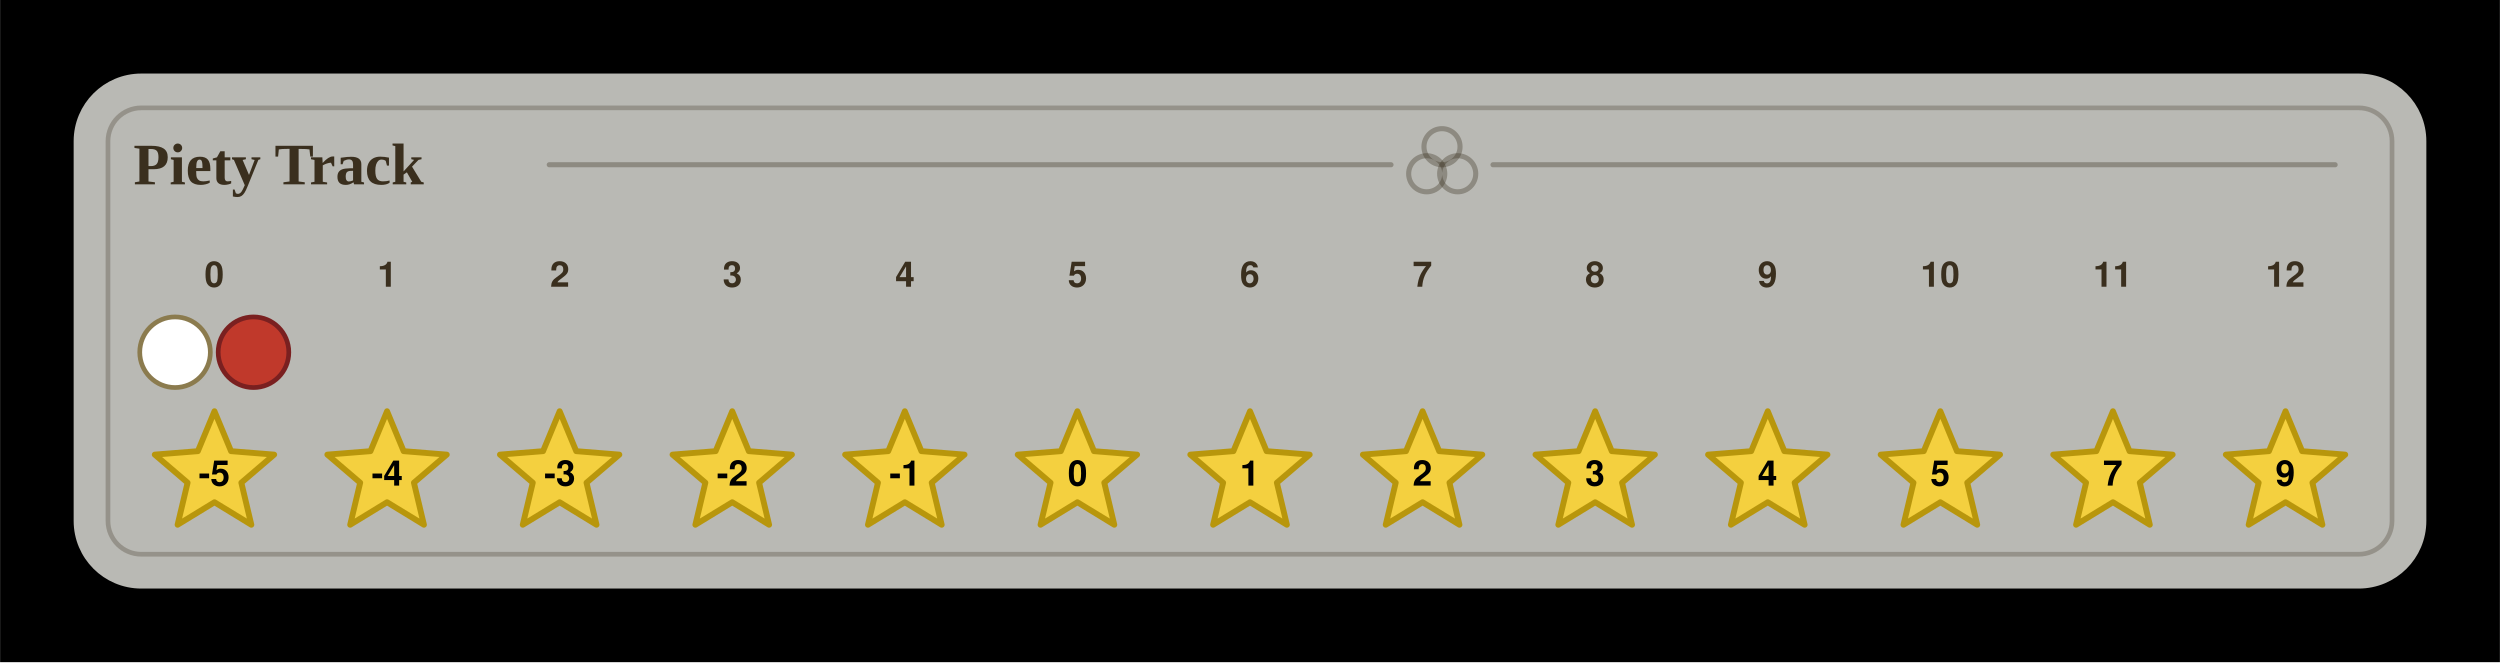
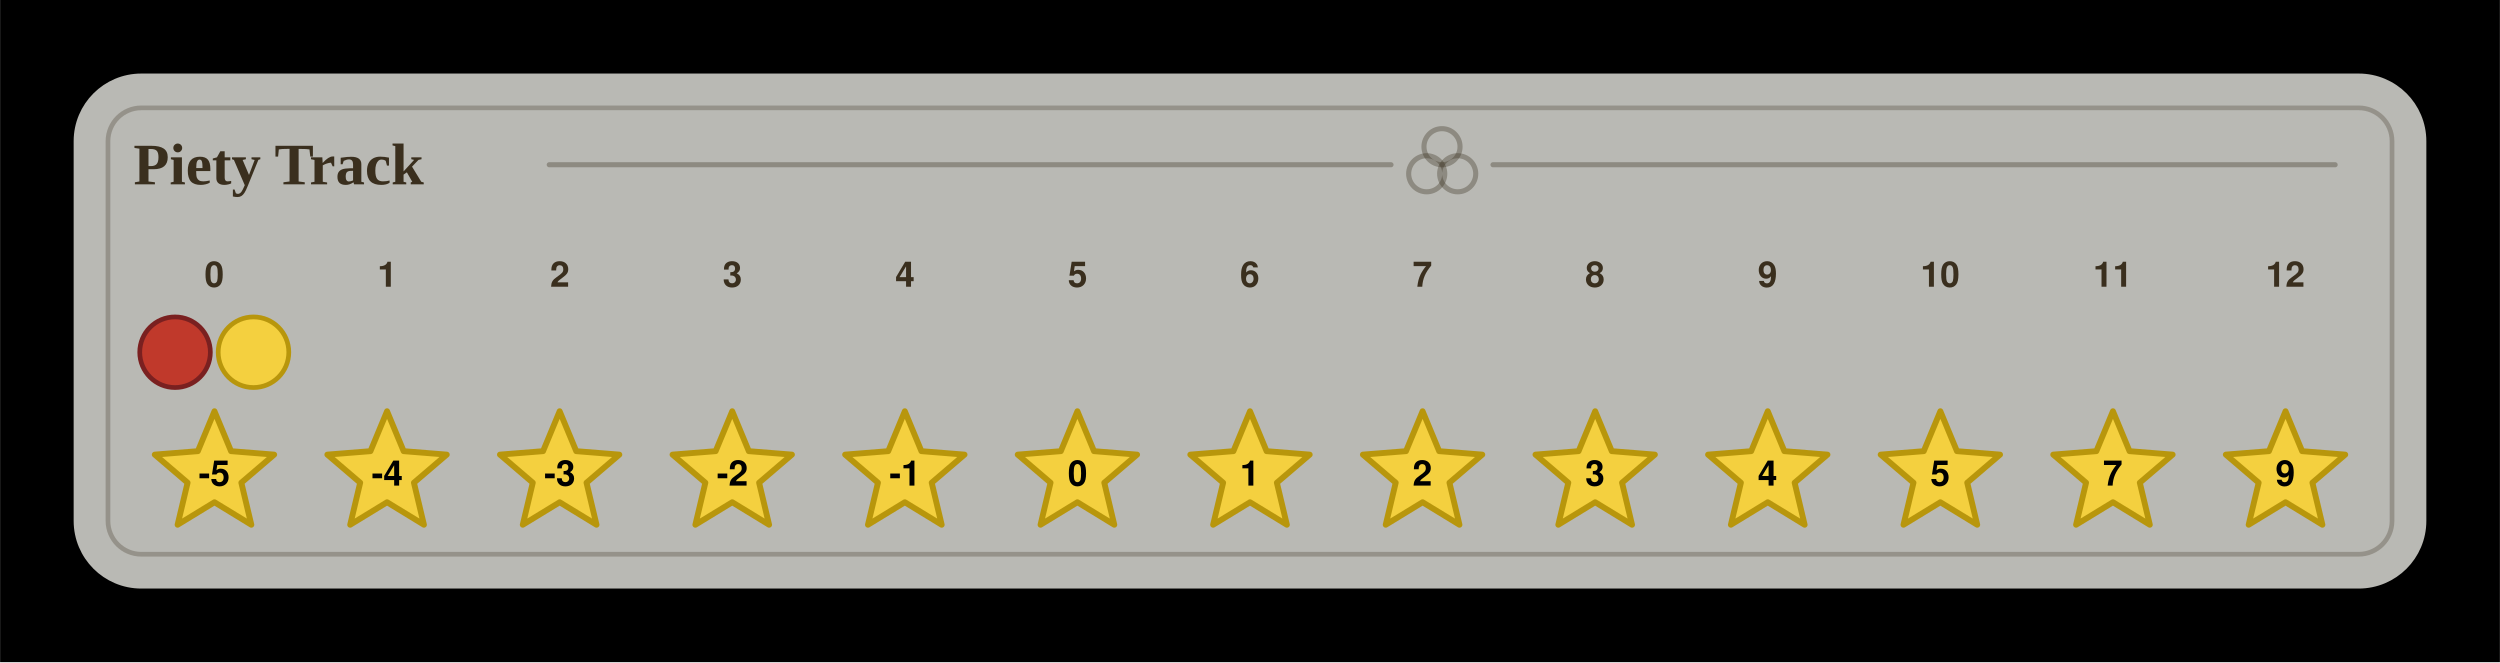
<svg xmlns="http://www.w3.org/2000/svg" viewBox="-20 -20 637.3 168.8" width="1013.8" height="268.5">
  <rect x="-20" y="-20" width="637.3" height="168.8" fill="#000000" />
  <rect x="0" y="0" width="597.3" height="128.8" rx="16" ry="16" fill="#B9B9B4" stroke="#B9B9B4" stroke-width="2.5" />
  <rect x="7.5" y="7.5" width="582.3" height="113.8" rx="8.5" ry="8.5" fill="none" stroke="#3A2F1E" stroke-opacity="0.28" stroke-width="1.2" />
  <text x="14.0" y="27.0" text-anchor="start" font-family="Georgia, 'Times New Roman', serif" font-size="15" font-weight="700" fill="#3A2F1E">Piety Track</text>
  <g fill="none" stroke="#3A2F1E" stroke-opacity="0.34" stroke-width="1.3" stroke-linecap="round">
    <circle cx="347.6" cy="17.4" r="4.6" />
    <circle cx="351.6" cy="24.3" r="4.6" />
    <circle cx="343.7" cy="24.3" r="4.6" />
    <path d="M 120.0,22.0 H 334.6 M 360.6,22.0 H 575.3" />
  </g>
  <text x="34.6" y="53.1" text-anchor="middle" font-family="Helvetica, Arial, sans-serif" font-size="9" font-weight="600" fill="#3A2F1E">0</text>
-   <circle cx="24.6" cy="69.8" r="9" fill="#FFFFFF" stroke="#8B7B4E" stroke-width="1.2" />
-   <circle cx="44.6" cy="69.8" r="9" fill="#C0392B" stroke="#7A2020" stroke-width="1.2" />
+   <circle cx="24.6" cy="69.8" r="9" fill="#C0392B" stroke="#7A2020" stroke-width="1.2" />
+   <circle cx="44.6" cy="69.8" r="9" fill="#F4D03F" stroke="#B8960C" stroke-width="1.2" />
  <path d="M 34.65,84.84 L 38.88,95.02 L 49.87,95.90 L 41.50,103.06 L 44.05,113.78 L 34.65,108.04 L 25.25,113.78 L 27.80,103.06 L 19.43,95.90 L 30.42,95.02 Z" fill="#F4D03F" stroke="#B8960C" stroke-width="1.5" stroke-linejoin="round" />
  <text x="34.6" y="103.8" text-anchor="middle" font-family="Helvetica, Arial, sans-serif" font-size="9" font-weight="600" fill="#000000">-5</text>
  <text x="78.7" y="53.1" text-anchor="middle" font-family="Helvetica, Arial, sans-serif" font-size="9" font-weight="600" fill="#3A2F1E">1</text>
  <path d="M 78.65,84.84 L 82.88,95.02 L 93.87,95.90 L 85.50,103.06 L 88.05,113.78 L 78.65,108.04 L 69.25,113.78 L 71.80,103.06 L 63.43,95.90 L 74.42,95.02 Z" fill="#F4D03F" stroke="#B8960C" stroke-width="1.5" stroke-linejoin="round" />
  <text x="78.7" y="103.8" text-anchor="middle" font-family="Helvetica, Arial, sans-serif" font-size="9" font-weight="600" fill="#000000">-4</text>
  <text x="122.7" y="53.1" text-anchor="middle" font-family="Helvetica, Arial, sans-serif" font-size="9" font-weight="600" fill="#3A2F1E">2</text>
  <path d="M 122.65,84.84 L 126.88,95.02 L 137.87,95.90 L 129.50,103.06 L 132.05,113.78 L 122.65,108.04 L 113.25,113.78 L 115.80,103.06 L 107.43,95.90 L 118.42,95.02 Z" fill="#F4D03F" stroke="#B8960C" stroke-width="1.5" stroke-linejoin="round" />
  <text x="122.7" y="103.8" text-anchor="middle" font-family="Helvetica, Arial, sans-serif" font-size="9" font-weight="600" fill="#000000">-3</text>
  <text x="166.7" y="53.1" text-anchor="middle" font-family="Helvetica, Arial, sans-serif" font-size="9" font-weight="600" fill="#3A2F1E">3</text>
  <path d="M 166.65,84.84 L 170.88,95.02 L 181.87,95.90 L 173.50,103.06 L 176.05,113.78 L 166.65,108.04 L 157.25,113.78 L 159.80,103.06 L 151.43,95.90 L 162.42,95.02 Z" fill="#F4D03F" stroke="#B8960C" stroke-width="1.5" stroke-linejoin="round" />
  <text x="166.7" y="103.8" text-anchor="middle" font-family="Helvetica, Arial, sans-serif" font-size="9" font-weight="600" fill="#000000">-2</text>
  <text x="210.7" y="53.1" text-anchor="middle" font-family="Helvetica, Arial, sans-serif" font-size="9" font-weight="600" fill="#3A2F1E">4</text>
  <path d="M 210.65,84.84 L 214.88,95.02 L 225.87,95.90 L 217.50,103.06 L 220.05,113.78 L 210.65,108.04 L 201.25,113.78 L 203.80,103.06 L 195.43,95.90 L 206.42,95.02 Z" fill="#F4D03F" stroke="#B8960C" stroke-width="1.5" stroke-linejoin="round" />
  <text x="210.7" y="103.8" text-anchor="middle" font-family="Helvetica, Arial, sans-serif" font-size="9" font-weight="600" fill="#000000">-1</text>
  <text x="254.7" y="53.1" text-anchor="middle" font-family="Helvetica, Arial, sans-serif" font-size="9" font-weight="600" fill="#3A2F1E">5</text>
  <path d="M 254.65,84.84 L 258.88,95.02 L 269.87,95.90 L 261.50,103.06 L 264.05,113.78 L 254.65,108.04 L 245.25,113.78 L 247.80,103.06 L 239.43,95.90 L 250.42,95.02 Z" fill="#F4D03F" stroke="#B8960C" stroke-width="1.5" stroke-linejoin="round" />
  <text x="254.7" y="103.8" text-anchor="middle" font-family="Helvetica, Arial, sans-serif" font-size="9" font-weight="600" fill="#000000">0</text>
  <text x="298.6" y="53.1" text-anchor="middle" font-family="Helvetica, Arial, sans-serif" font-size="9" font-weight="600" fill="#3A2F1E">6</text>
  <path d="M 298.65,84.84 L 302.88,95.02 L 313.87,95.90 L 305.50,103.06 L 308.05,113.78 L 298.65,108.04 L 289.25,113.78 L 291.80,103.06 L 283.43,95.90 L 294.42,95.02 Z" fill="#F4D03F" stroke="#B8960C" stroke-width="1.5" stroke-linejoin="round" />
  <text x="298.6" y="103.8" text-anchor="middle" font-family="Helvetica, Arial, sans-serif" font-size="9" font-weight="600" fill="#000000">1</text>
  <text x="342.6" y="53.1" text-anchor="middle" font-family="Helvetica, Arial, sans-serif" font-size="9" font-weight="600" fill="#3A2F1E">7</text>
  <path d="M 342.65,84.84 L 346.88,95.02 L 357.87,95.90 L 349.50,103.06 L 352.05,113.78 L 342.65,108.04 L 333.25,113.78 L 335.80,103.06 L 327.43,95.90 L 338.42,95.02 Z" fill="#F4D03F" stroke="#B8960C" stroke-width="1.5" stroke-linejoin="round" />
  <text x="342.6" y="103.8" text-anchor="middle" font-family="Helvetica, Arial, sans-serif" font-size="9" font-weight="600" fill="#000000">2</text>
  <text x="386.6" y="53.1" text-anchor="middle" font-family="Helvetica, Arial, sans-serif" font-size="9" font-weight="600" fill="#3A2F1E">8</text>
  <path d="M 386.65,84.84 L 390.88,95.02 L 401.87,95.90 L 393.50,103.06 L 396.05,113.78 L 386.65,108.04 L 377.25,113.78 L 379.80,103.06 L 371.43,95.90 L 382.42,95.02 Z" fill="#F4D03F" stroke="#B8960C" stroke-width="1.5" stroke-linejoin="round" />
  <text x="386.6" y="103.8" text-anchor="middle" font-family="Helvetica, Arial, sans-serif" font-size="9" font-weight="600" fill="#000000">3</text>
  <text x="430.6" y="53.1" text-anchor="middle" font-family="Helvetica, Arial, sans-serif" font-size="9" font-weight="600" fill="#3A2F1E">9</text>
  <path d="M 430.65,84.84 L 434.88,95.02 L 445.87,95.90 L 437.50,103.06 L 440.05,113.78 L 430.65,108.04 L 421.25,113.78 L 423.80,103.06 L 415.43,95.90 L 426.42,95.02 Z" fill="#F4D03F" stroke="#B8960C" stroke-width="1.5" stroke-linejoin="round" />
  <text x="430.6" y="103.8" text-anchor="middle" font-family="Helvetica, Arial, sans-serif" font-size="9" font-weight="600" fill="#000000">4</text>
  <text x="474.6" y="53.1" text-anchor="middle" font-family="Helvetica, Arial, sans-serif" font-size="9" font-weight="600" fill="#3A2F1E">10</text>
  <path d="M 474.65,84.84 L 478.88,95.02 L 489.87,95.90 L 481.50,103.06 L 484.05,113.78 L 474.65,108.04 L 465.25,113.78 L 467.80,103.06 L 459.43,95.90 L 470.42,95.02 Z" fill="#F4D03F" stroke="#B8960C" stroke-width="1.5" stroke-linejoin="round" />
  <text x="474.6" y="103.8" text-anchor="middle" font-family="Helvetica, Arial, sans-serif" font-size="9" font-weight="600" fill="#000000">5</text>
  <text x="518.6" y="53.1" text-anchor="middle" font-family="Helvetica, Arial, sans-serif" font-size="9" font-weight="600" fill="#3A2F1E">11</text>
  <path d="M 518.65,84.84 L 522.88,95.02 L 533.87,95.90 L 525.50,103.06 L 528.05,113.78 L 518.65,108.04 L 509.25,113.78 L 511.80,103.06 L 503.43,95.90 L 514.42,95.02 Z" fill="#F4D03F" stroke="#B8960C" stroke-width="1.5" stroke-linejoin="round" />
  <text x="518.6" y="103.8" text-anchor="middle" font-family="Helvetica, Arial, sans-serif" font-size="9" font-weight="600" fill="#000000">7</text>
  <text x="562.6" y="53.1" text-anchor="middle" font-family="Helvetica, Arial, sans-serif" font-size="9" font-weight="600" fill="#3A2F1E">12</text>
  <path d="M 562.65,84.84 L 566.88,95.02 L 577.87,95.90 L 569.50,103.06 L 572.05,113.78 L 562.65,108.04 L 553.25,113.78 L 555.80,103.06 L 547.43,95.90 L 558.42,95.02 Z" fill="#F4D03F" stroke="#B8960C" stroke-width="1.5" stroke-linejoin="round" />
  <text x="562.6" y="103.8" text-anchor="middle" font-family="Helvetica, Arial, sans-serif" font-size="9" font-weight="600" fill="#000000">9</text>
</svg>
